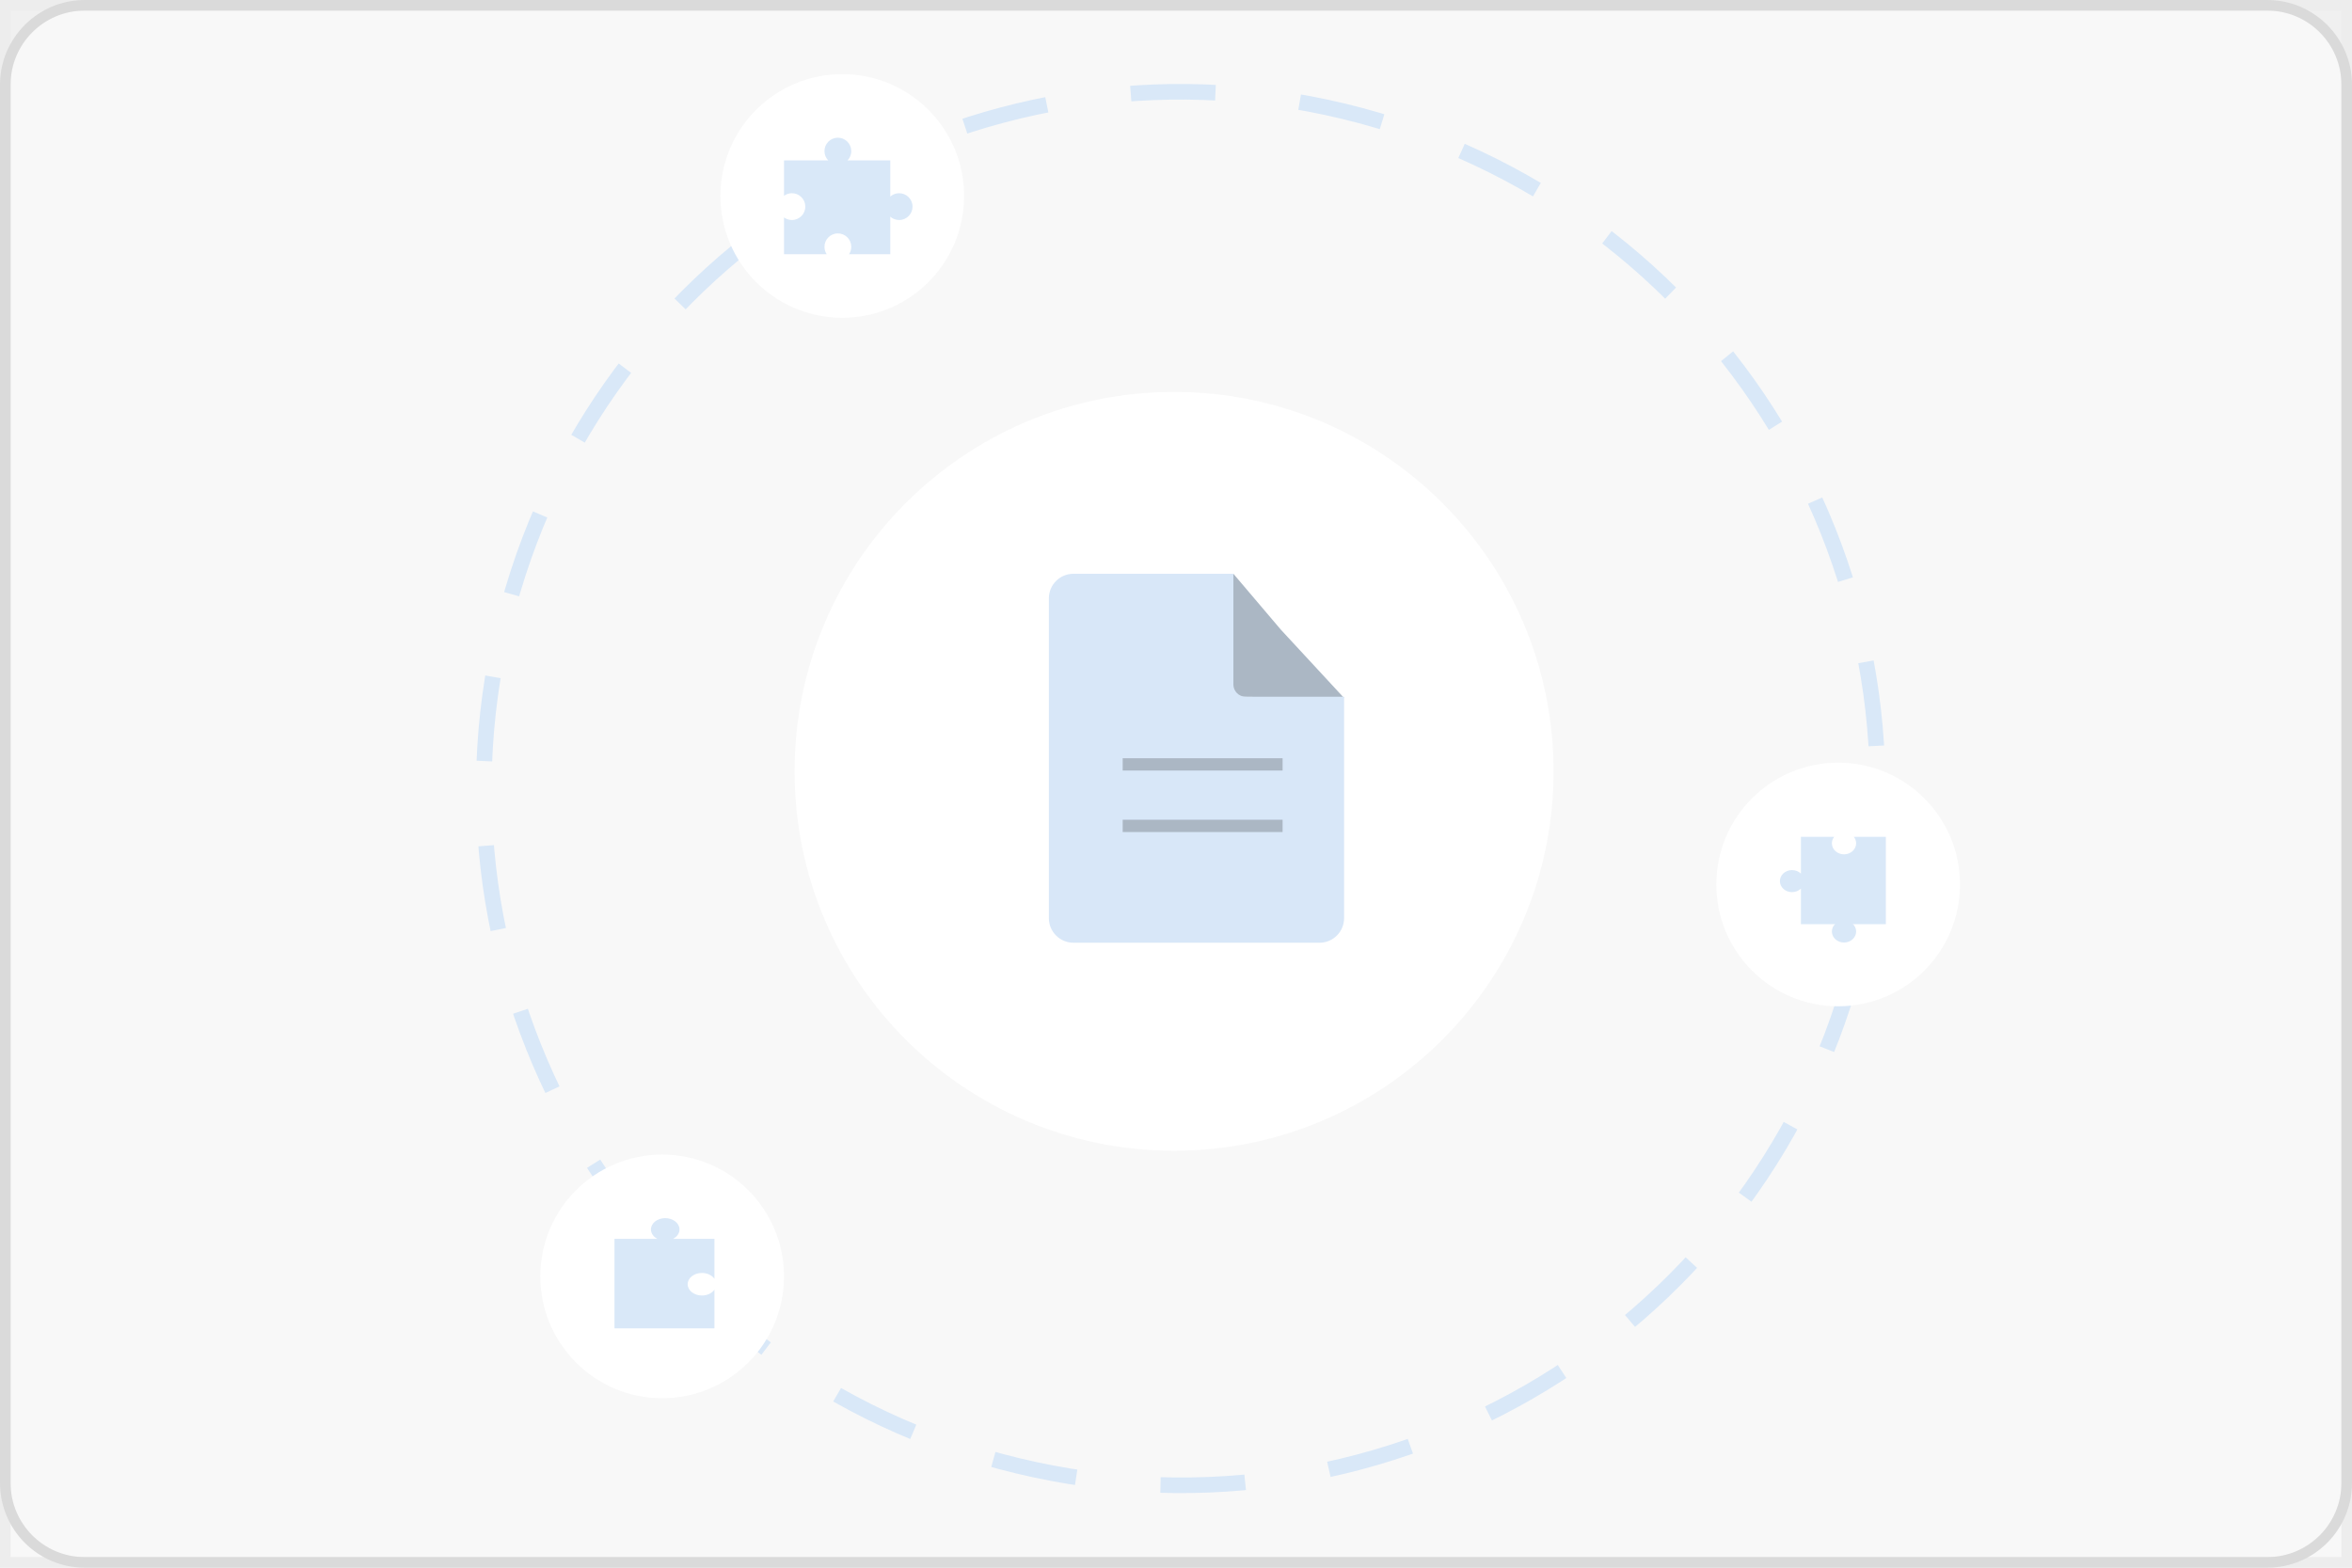
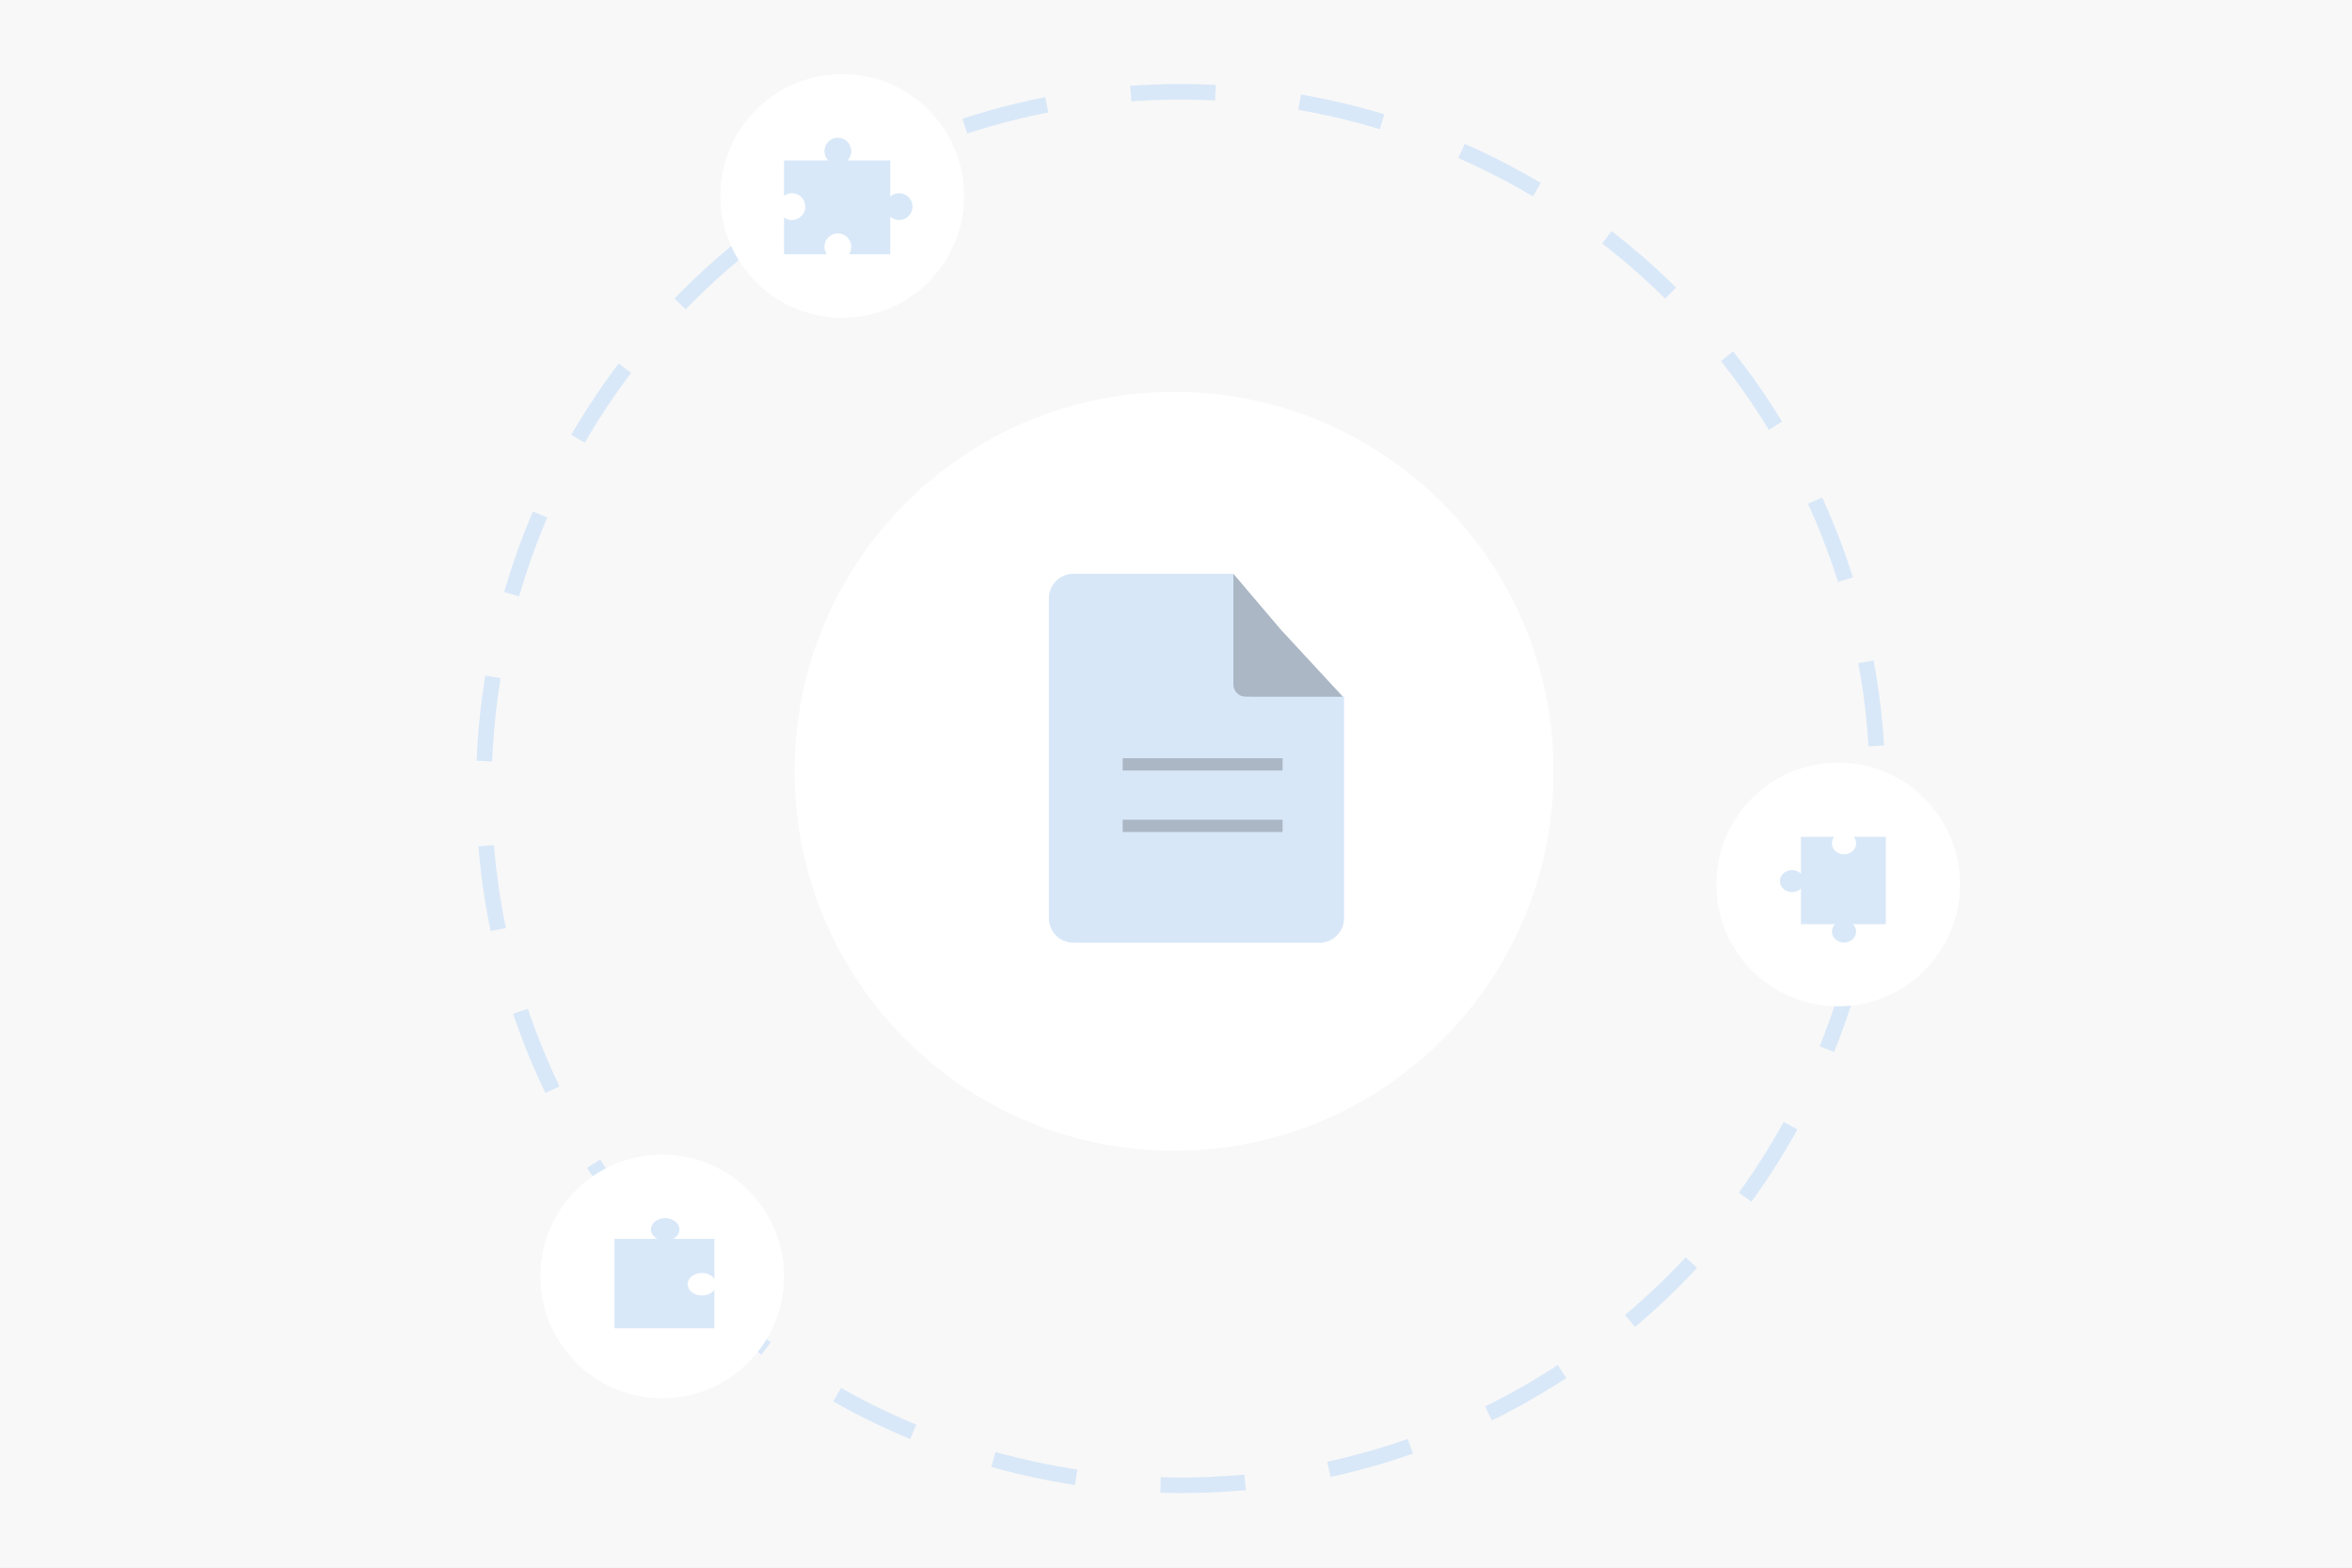
- <svg xmlns="http://www.w3.org/2000/svg" width="222" height="148" viewBox="0 0 222 148" fill="none">
-   <g clip-path="url(#clip0_220_417)">
-     <path d="M0 8C0 3.582 3.582 0 8 0H214C218.418 0 222 3.582 222 8V148H0V8Z" fill="#F8F8F8" />
-     <circle cx="111.444" cy="74.444" r="65.763" transform="rotate(15 111.444 74.4439)" stroke="#D9E8F8" stroke-width="1.472" stroke-dasharray="8 8" />
-     <circle cx="110.819" cy="72.819" r="35.819" fill="white" />
-     <circle cx="79.5" cy="18.5" r="11.5" fill="white" />
-     <path fill-rule="evenodd" clip-rule="evenodd" d="M78.175 15.145C77.96 14.923 77.826 14.622 77.819 14.289C77.806 13.591 78.361 13.014 79.06 13C79.758 12.987 80.335 13.542 80.349 14.241C80.356 14.591 80.219 14.911 79.993 15.145H84.03V18.557C84.247 18.366 84.531 18.247 84.843 18.241C85.541 18.228 86.118 18.783 86.132 19.482C86.145 20.18 85.59 20.757 84.891 20.771C84.561 20.777 84.259 20.657 84.03 20.454V24H80.139C80.276 23.793 80.354 23.544 80.349 23.277C80.336 22.578 79.759 22.023 79.06 22.036C78.362 22.049 77.806 22.627 77.82 23.325C77.824 23.575 77.901 23.806 78.03 24H74V20.527C74.216 20.685 74.483 20.776 74.771 20.771C75.469 20.757 76.025 20.18 76.011 19.482C75.998 18.783 75.421 18.228 74.723 18.241C74.452 18.246 74.203 18.336 74 18.485V15.145H78.175Z" fill="#D9E8F8" />
-     <circle cx="173.5" cy="83.5" r="11.5" fill="white" />
-     <circle cx="62.5" cy="120.5" r="11.5" transform="rotate(180 62.5 120.5)" fill="white" />
-     <path fill-rule="evenodd" clip-rule="evenodd" d="M64.907 121.26C64.892 120.672 65.484 120.186 66.229 120.175C66.746 120.167 67.201 120.391 67.435 120.726L67.435 116.958L63.524 116.958C63.9 116.764 64.145 116.426 64.136 116.045C64.122 115.457 63.507 114.989 62.763 115C62.019 115.011 61.427 115.497 61.441 116.086C61.45 116.452 61.692 116.772 62.053 116.958L58 116.958L58 125.404L67.435 125.404L67.435 121.754C67.21 122.076 66.779 122.297 66.28 122.305C65.536 122.316 64.921 121.848 64.907 121.26Z" fill="#D9E8F8" />
-     <path fill-rule="evenodd" clip-rule="evenodd" d="M178 79L178 87.251L169.985 87.251L169.985 83.89C169.78 84.09 169.491 84.218 169.167 84.223C168.535 84.234 168.012 83.777 168 83.203C167.988 82.628 168.491 82.153 169.123 82.142C169.463 82.136 169.77 82.265 169.985 82.475L169.985 79L173.128 79C172.985 79.177 172.903 79.397 172.908 79.634C172.92 80.209 173.442 80.666 174.074 80.655C174.707 80.644 175.209 80.169 175.197 79.594C175.193 79.372 175.111 79.167 174.977 79L178 79Z" fill="#D9E8F8" />
-     <ellipse cx="1.145" cy="1.041" rx="1.145" ry="1.041" transform="matrix(-0.99985 0.0173015 -0.020945 -0.999781 175.219 88.9604)" fill="#D9E8F8" />
-     <path d="M116.997 65.204L125.523 65.299L120.476 59.843L120.468 59.834L120.46 59.825L116.997 55.748L116.997 65.204Z" fill="#ABB7C4" stroke="#ABB7C4" stroke-width="1.161" />
-     <path fill-rule="evenodd" clip-rule="evenodd" d="M116.416 54.167H101.322C100.04 54.167 99 55.207 99 56.489V86.678C99 87.96 100.04 89 101.322 89H124.544C125.827 89 126.866 87.96 126.866 86.678V65.778H117.578C116.936 65.778 116.416 65.258 116.416 64.617V54.167Z" fill="#D8E7F8" />
-     <line x1="105.967" y1="72.164" x2="121.061" y2="72.164" stroke="#ABB7C4" stroke-width="1.161" />
-     <line x1="105.967" y1="77.969" x2="121.061" y2="77.969" stroke="#ABB7C4" stroke-width="1.161" />
+ <svg xmlns="http://www.w3.org/2000/svg" width="222" height="148" viewBox="0 0 222 148" fill="none" version="1.1" id="svg41">
+   <g clip-path="url(#clip0_220_417)" id="g30">
+     <rect style="fill:#f8f8f8;stroke-width:1.89" id="rect355" width="222" height="148" x="0" y="0" />
+     <circle cx="111.444" cy="74.444" r="65.763" transform="rotate(15 111.444 74.4439)" stroke="#D9E8F8" stroke-width="1.472" stroke-dasharray="8 8" id="circle4" />
+     <circle cx="110.819" cy="72.819" r="35.819" fill="white" id="circle6" />
+     <circle cx="79.5" cy="18.5" r="11.5" fill="white" id="circle8" />
+     <path fill-rule="evenodd" clip-rule="evenodd" d="M78.175 15.145C77.96 14.923 77.826 14.622 77.819 14.289C77.806 13.591 78.361 13.014 79.06 13C79.758 12.987 80.335 13.542 80.349 14.241C80.356 14.591 80.219 14.911 79.993 15.145H84.03V18.557C84.247 18.366 84.531 18.247 84.843 18.241C85.541 18.228 86.118 18.783 86.132 19.482C86.145 20.18 85.59 20.757 84.891 20.771C84.561 20.777 84.259 20.657 84.03 20.454V24H80.139C80.276 23.793 80.354 23.544 80.349 23.277C80.336 22.578 79.759 22.023 79.06 22.036C78.362 22.049 77.806 22.627 77.82 23.325C77.824 23.575 77.901 23.806 78.03 24H74V20.527C74.216 20.685 74.483 20.776 74.771 20.771C75.469 20.757 76.025 20.18 76.011 19.482C75.998 18.783 75.421 18.228 74.723 18.241C74.452 18.246 74.203 18.336 74 18.485V15.145H78.175Z" fill="#D9E8F8" id="path10" />
+     <circle cx="173.5" cy="83.5" r="11.5" fill="white" id="circle12" />
+     <circle cx="62.5" cy="120.5" r="11.5" transform="rotate(180 62.5 120.5)" fill="white" id="circle14" />
+     <path fill-rule="evenodd" clip-rule="evenodd" d="M64.907 121.26C64.892 120.672 65.484 120.186 66.229 120.175C66.746 120.167 67.201 120.391 67.435 120.726L67.435 116.958L63.524 116.958C63.9 116.764 64.145 116.426 64.136 116.045C64.122 115.457 63.507 114.989 62.763 115C62.019 115.011 61.427 115.497 61.441 116.086C61.45 116.452 61.692 116.772 62.053 116.958L58 116.958L58 125.404L67.435 125.404L67.435 121.754C67.21 122.076 66.779 122.297 66.28 122.305C65.536 122.316 64.921 121.848 64.907 121.26Z" fill="#D9E8F8" id="path16" />
+     <path fill-rule="evenodd" clip-rule="evenodd" d="M178 79L178 87.251L169.985 87.251L169.985 83.89C169.78 84.09 169.491 84.218 169.167 84.223C168.535 84.234 168.012 83.777 168 83.203C167.988 82.628 168.491 82.153 169.123 82.142C169.463 82.136 169.77 82.265 169.985 82.475L169.985 79L173.128 79C172.985 79.177 172.903 79.397 172.908 79.634C172.92 80.209 173.442 80.666 174.074 80.655C174.707 80.644 175.209 80.169 175.197 79.594C175.193 79.372 175.111 79.167 174.977 79L178 79Z" fill="#D9E8F8" id="path18" />
+     <ellipse cx="1.145" cy="1.041" rx="1.145" ry="1.041" transform="matrix(-0.99985 0.0173015 -0.020945 -0.999781 175.219 88.9604)" fill="#D9E8F8" id="ellipse20" />
+     <path d="M116.997 65.204L125.523 65.299L120.476 59.843L120.468 59.834L120.46 59.825L116.997 55.748L116.997 65.204Z" fill="#ABB7C4" stroke="#ABB7C4" stroke-width="1.161" id="path22" />
+     <path fill-rule="evenodd" clip-rule="evenodd" d="M116.416 54.167H101.322C100.04 54.167 99 55.207 99 56.489V86.678C99 87.96 100.04 89 101.322 89H124.544C125.827 89 126.866 87.96 126.866 86.678V65.778H117.578C116.936 65.778 116.416 65.258 116.416 64.617V54.167Z" fill="#D8E7F8" id="path24" />
+     <line x1="105.967" y1="72.164" x2="121.061" y2="72.164" stroke="#ABB7C4" stroke-width="1.161" id="line26" />
+     <line x1="105.967" y1="77.969" x2="121.061" y2="77.969" stroke="#ABB7C4" stroke-width="1.161" id="line28" />
  </g>
-   <rect x="0.5" y="0.5" width="221" height="147" stroke="#EDEDED" />
-   <rect x="0.5" y="0.5" width="221" height="147" rx="7.5" stroke="#DADADA" />
-   <defs>
+   <defs id="defs39">
    <clipPath id="clip0_220_417">
-       <rect width="222" height="148" fill="white" />
+       <rect width="222" height="148" fill="white" id="rect36" />
    </clipPath>
  </defs>
</svg>
